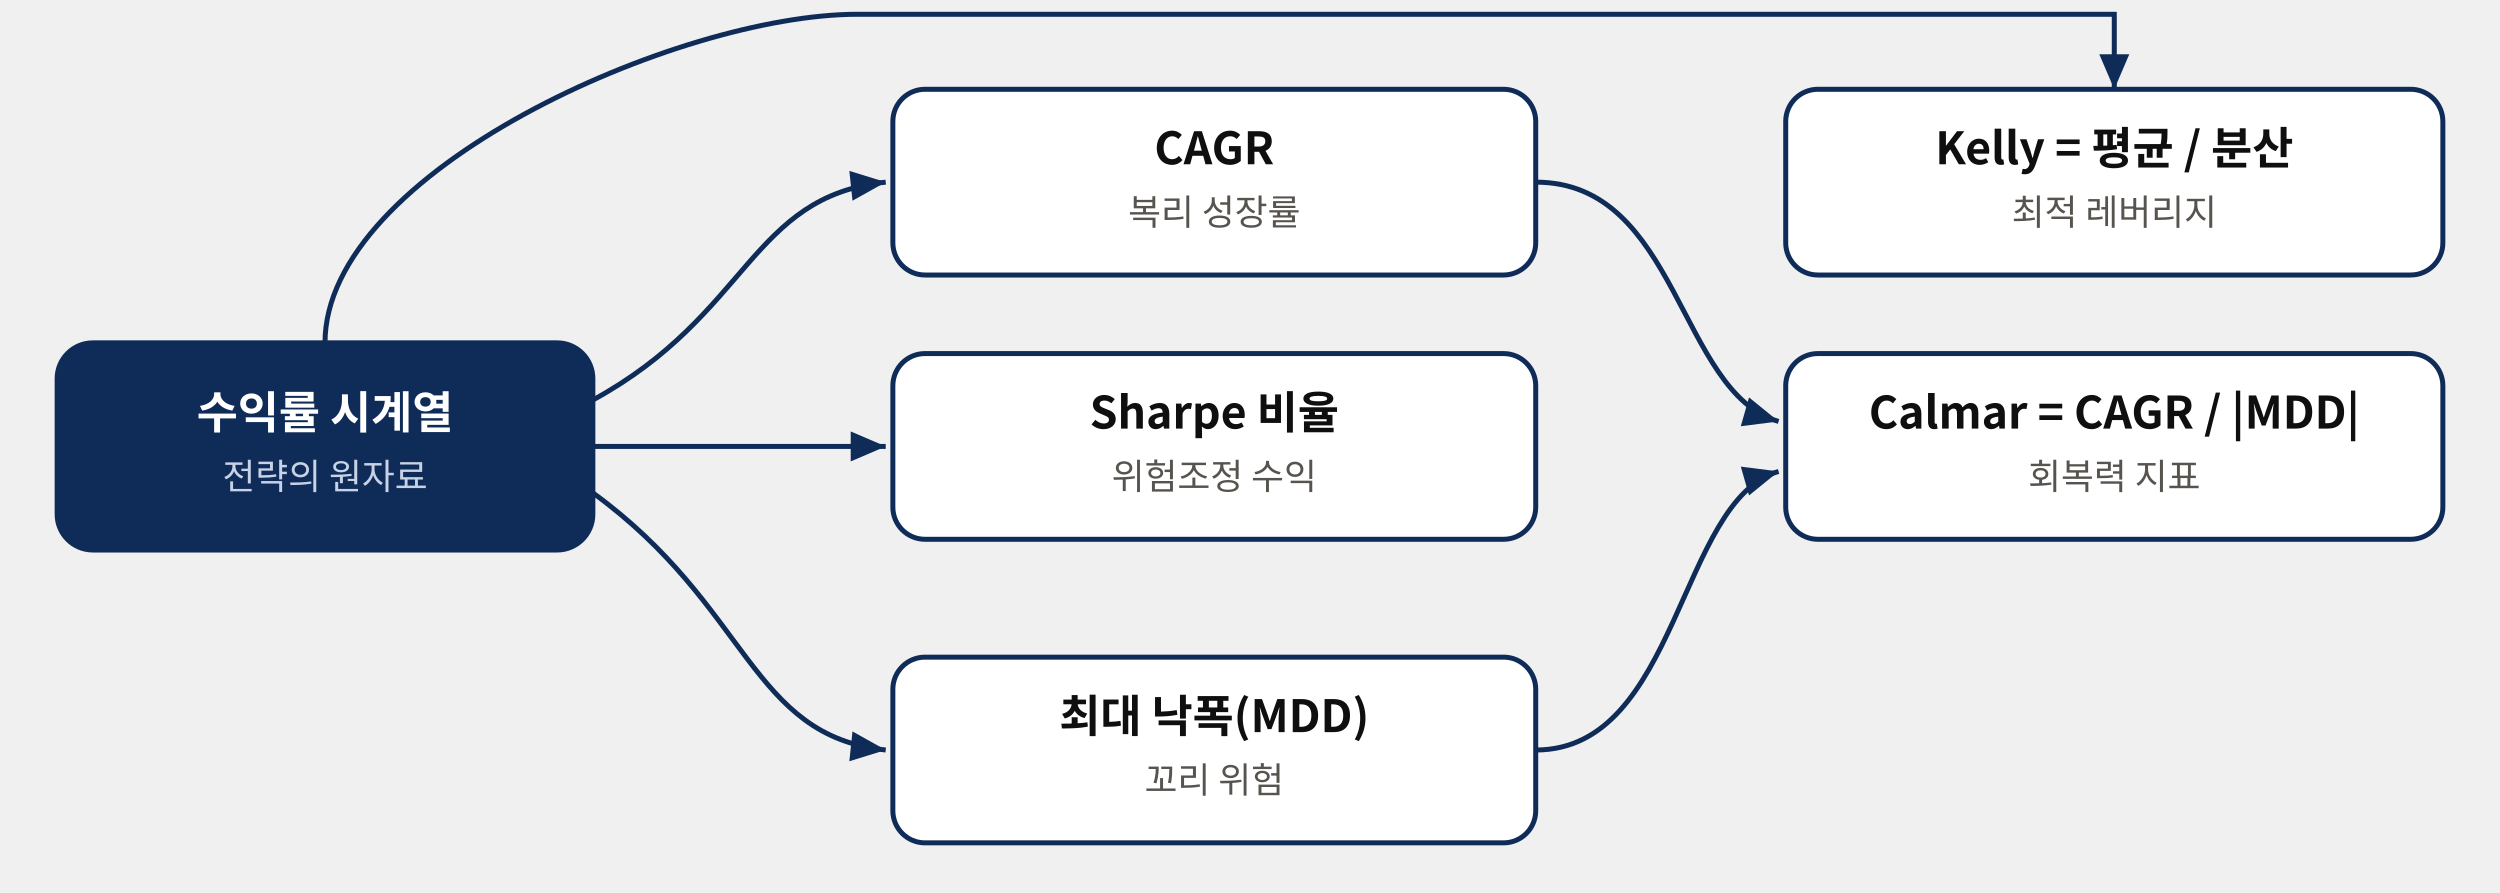
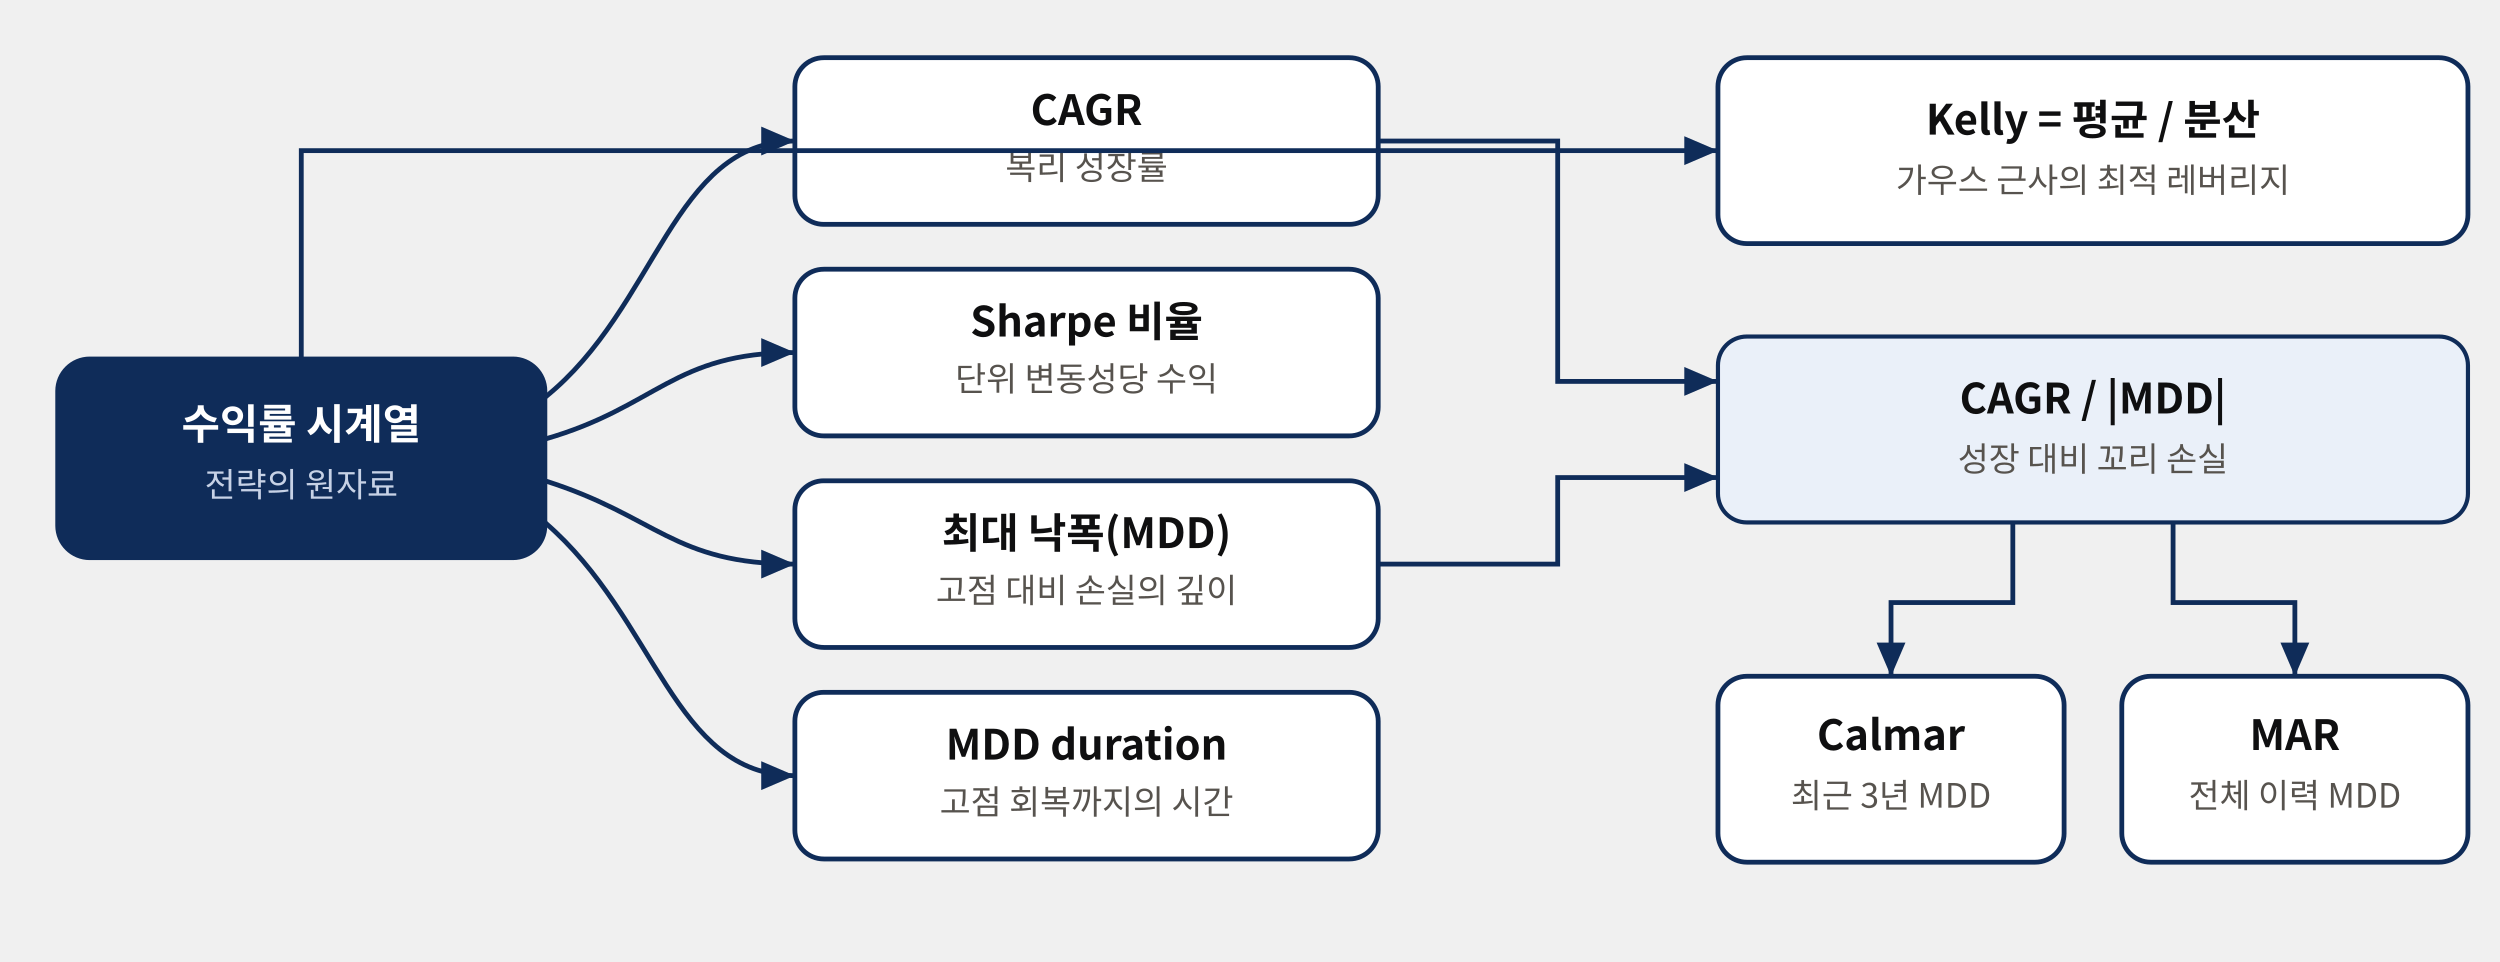
- <svg xmlns="http://www.w3.org/2000/svg" viewBox="0 0 700 250" font-family="Noto Sans CJK KR, Apple SD Gothic Neo, Malgun Gothic, Noto Sans KR, NanumGothic, Inter, system-ui, sans-serif" role="img">
+ <svg xmlns="http://www.w3.org/2000/svg" viewBox="0 0 780 300" font-family="Noto Sans CJK KR, Apple SD Gothic Neo, Malgun Gothic, Noto Sans KR, NanumGothic, Inter, system-ui, sans-serif" role="img">
  <defs>
    <marker id="ah3" markerWidth="9" markerHeight="9" refX="7" refY="3" orient="auto">
      <path d="M0,0 L7,3 L0,6 Z" fill="#0F2C59" />
    </marker>
    <style>
-       .box{fill:#fff;stroke:#0F2C59;stroke-width:1.4}.key{fill:#0F2C59;stroke:#0F2C59}
-       .t{fill:#0F0F10;font-size:12.5px;font-weight:600;text-anchor:middle}.tk{fill:#fff}
-       .s{fill:#57534E;font-size:10px;text-anchor:middle}.sk{fill:#C7D2E6}
-       .a{stroke:#0F2C59;stroke-width:1.4;fill:none;marker-end:url(#ah3)}
-       .e{fill:#0F2C59;font-size:10.5px;text-anchor:middle;paint-order:stroke fill;stroke:#FAFAF9;stroke-width:3px;stroke-linejoin:round}
+       .box{fill:#fff;stroke:#0F2C59;stroke-width:1.5}.key{fill:#0F2C59;stroke:#0F2C59}
+       .soft{fill:#EAF0F9;stroke:#0F2C59;stroke-width:1.3}
+       .t{fill:#0F0F10;font-size:13px;font-weight:700;text-anchor:middle}.tk{fill:#fff}
+       .s{fill:#57534E;font-size:10.5px;text-anchor:middle}.sk{fill:#C7D2E6}
+       .a{stroke:#0F2C59;stroke-width:1.5;fill:none;marker-end:url(#ah3)}
    </style>
  </defs>
-   <rect class="box key" x="16" y="96" width="150" height="58" rx="10" />
-   <text class="t tk" x="91" y="120">수익률 시계열</text>
-   <text class="s sk" x="91" y="137">전략의 원자료</text>
-   <rect class="box" x="250" y="25" width="180" height="52" rx="9" />
-   <text class="t" x="340" y="46">CAGR</text>
-   <text class="s" x="340" y="63">복리 성장률</text>
-   <rect class="box" x="250" y="99" width="180" height="52" rx="9" />
-   <text class="t" x="340" y="120">Sharpe 비율</text>
-   <text class="s" x="340" y="137">위험조정 수익</text>
-   <rect class="box" x="250" y="184" width="180" height="52" rx="9" />
-   <text class="t" x="340" y="205">최대 낙폭(MDD)</text>
-   <text class="s" x="340" y="222">꼬리 위험</text>
-   <path class="a" d="M166,112 C210,88 210,55 248,51" />
-   <path class="a" d="M166,125 H248" />
-   <path class="a" d="M166,138 C210,170 210,206 248,210" />
-   <rect class="box" x="500" y="99" width="184" height="52" rx="9" />
-   <text class="t" x="592" y="120">Calmar = CAGR / |MDD|</text>
-   <text class="s" x="592" y="137">회복력 지표</text>
-   <path class="a" d="M430,51 C470,51 470,110 498,118" />
-   <path class="a" d="M430,210 C470,210 470,140 498,132" />
-   <rect class="box" x="500" y="25" width="184" height="52" rx="9" />
-   <text class="t" x="592" y="46">Kelly = 평균 / 분산</text>
-   <text class="s" x="592" y="63">최적 레버리지</text>
-   <path class="a" d="M91,96 C91,48 190,4 240,4 H592 V25" />
+   <rect class="box key" x="18" y="112" width="152" height="62" rx="10" />
+   <text class="t tk" x="94" y="137">수익률 시계열</text>
+   <text class="s sk" x="94" y="155">전략의 원자료</text>
+   <rect class="box" x="248" y="18" width="182" height="52" rx="9" />
+   <text class="t" x="339" y="39">CAGR</text>
+   <text class="s" x="339" y="56">복리 성장률</text>
+   <rect class="box" x="248" y="84" width="182" height="52" rx="9" />
+   <text class="t" x="339" y="105">Sharpe 비율</text>
+   <text class="s" x="339" y="122">단위 변동성당 수익</text>
+   <rect class="box" x="248" y="150" width="182" height="52" rx="9" />
+   <text class="t" x="339" y="171">최대 낙폭(MDD)</text>
+   <text class="s" x="339" y="188">고점 대비 손실의 깊이</text>
+   <rect class="box" x="248" y="216" width="182" height="52" rx="9" />
+   <text class="t" x="339" y="237">MDD duration</text>
+   <text class="s" x="339" y="254">고점 회복까지의 시간</text>
+   <path class="a" d="M170,124 C205,96 210,44 248,44" />
+   <path class="a" d="M170,137 C205,127 210,110 248,110" />
+   <path class="a" d="M170,150 C205,161 210,176 248,176" />
+   <path class="a" d="M170,163 C205,193 210,242 248,242" />
+   <rect class="box" x="536" y="18" width="234" height="58" rx="9" />
+   <text class="t" x="653" y="42">Kelly = 평균 / 분산</text>
+   <text class="s" x="653" y="60">가우스 근사의 최적 레버리지</text>
+   <path class="a" d="M94,112 V47 H536" />
+   <rect class="soft" x="536" y="105" width="234" height="58" rx="9" />
+   <text class="t" x="653" y="129">CAGR / |MDD|</text>
+   <text class="s" x="653" y="147">성장 대비 꼬리 손실</text>
+   <path class="a" d="M430,44 H486 V119 H536" />
+   <path class="a" d="M430,176 H486 V149 H536" />
+   <rect class="box" x="536" y="211" width="108" height="58" rx="9" />
+   <text class="t" x="590" y="234">Calmar</text>
+   <text class="s" x="590" y="252">최근 3년 MDD</text>
+   <rect class="box" x="662" y="211" width="108" height="58" rx="9" />
+   <text class="t" x="716" y="234">MAR</text>
+   <text class="s" x="716" y="252">전체 이력 MDD</text>
+   <path class="a" d="M628,163 V188 H590 V211" />
+   <path class="a" d="M678,163 V188 H716 V211" />
</svg>
